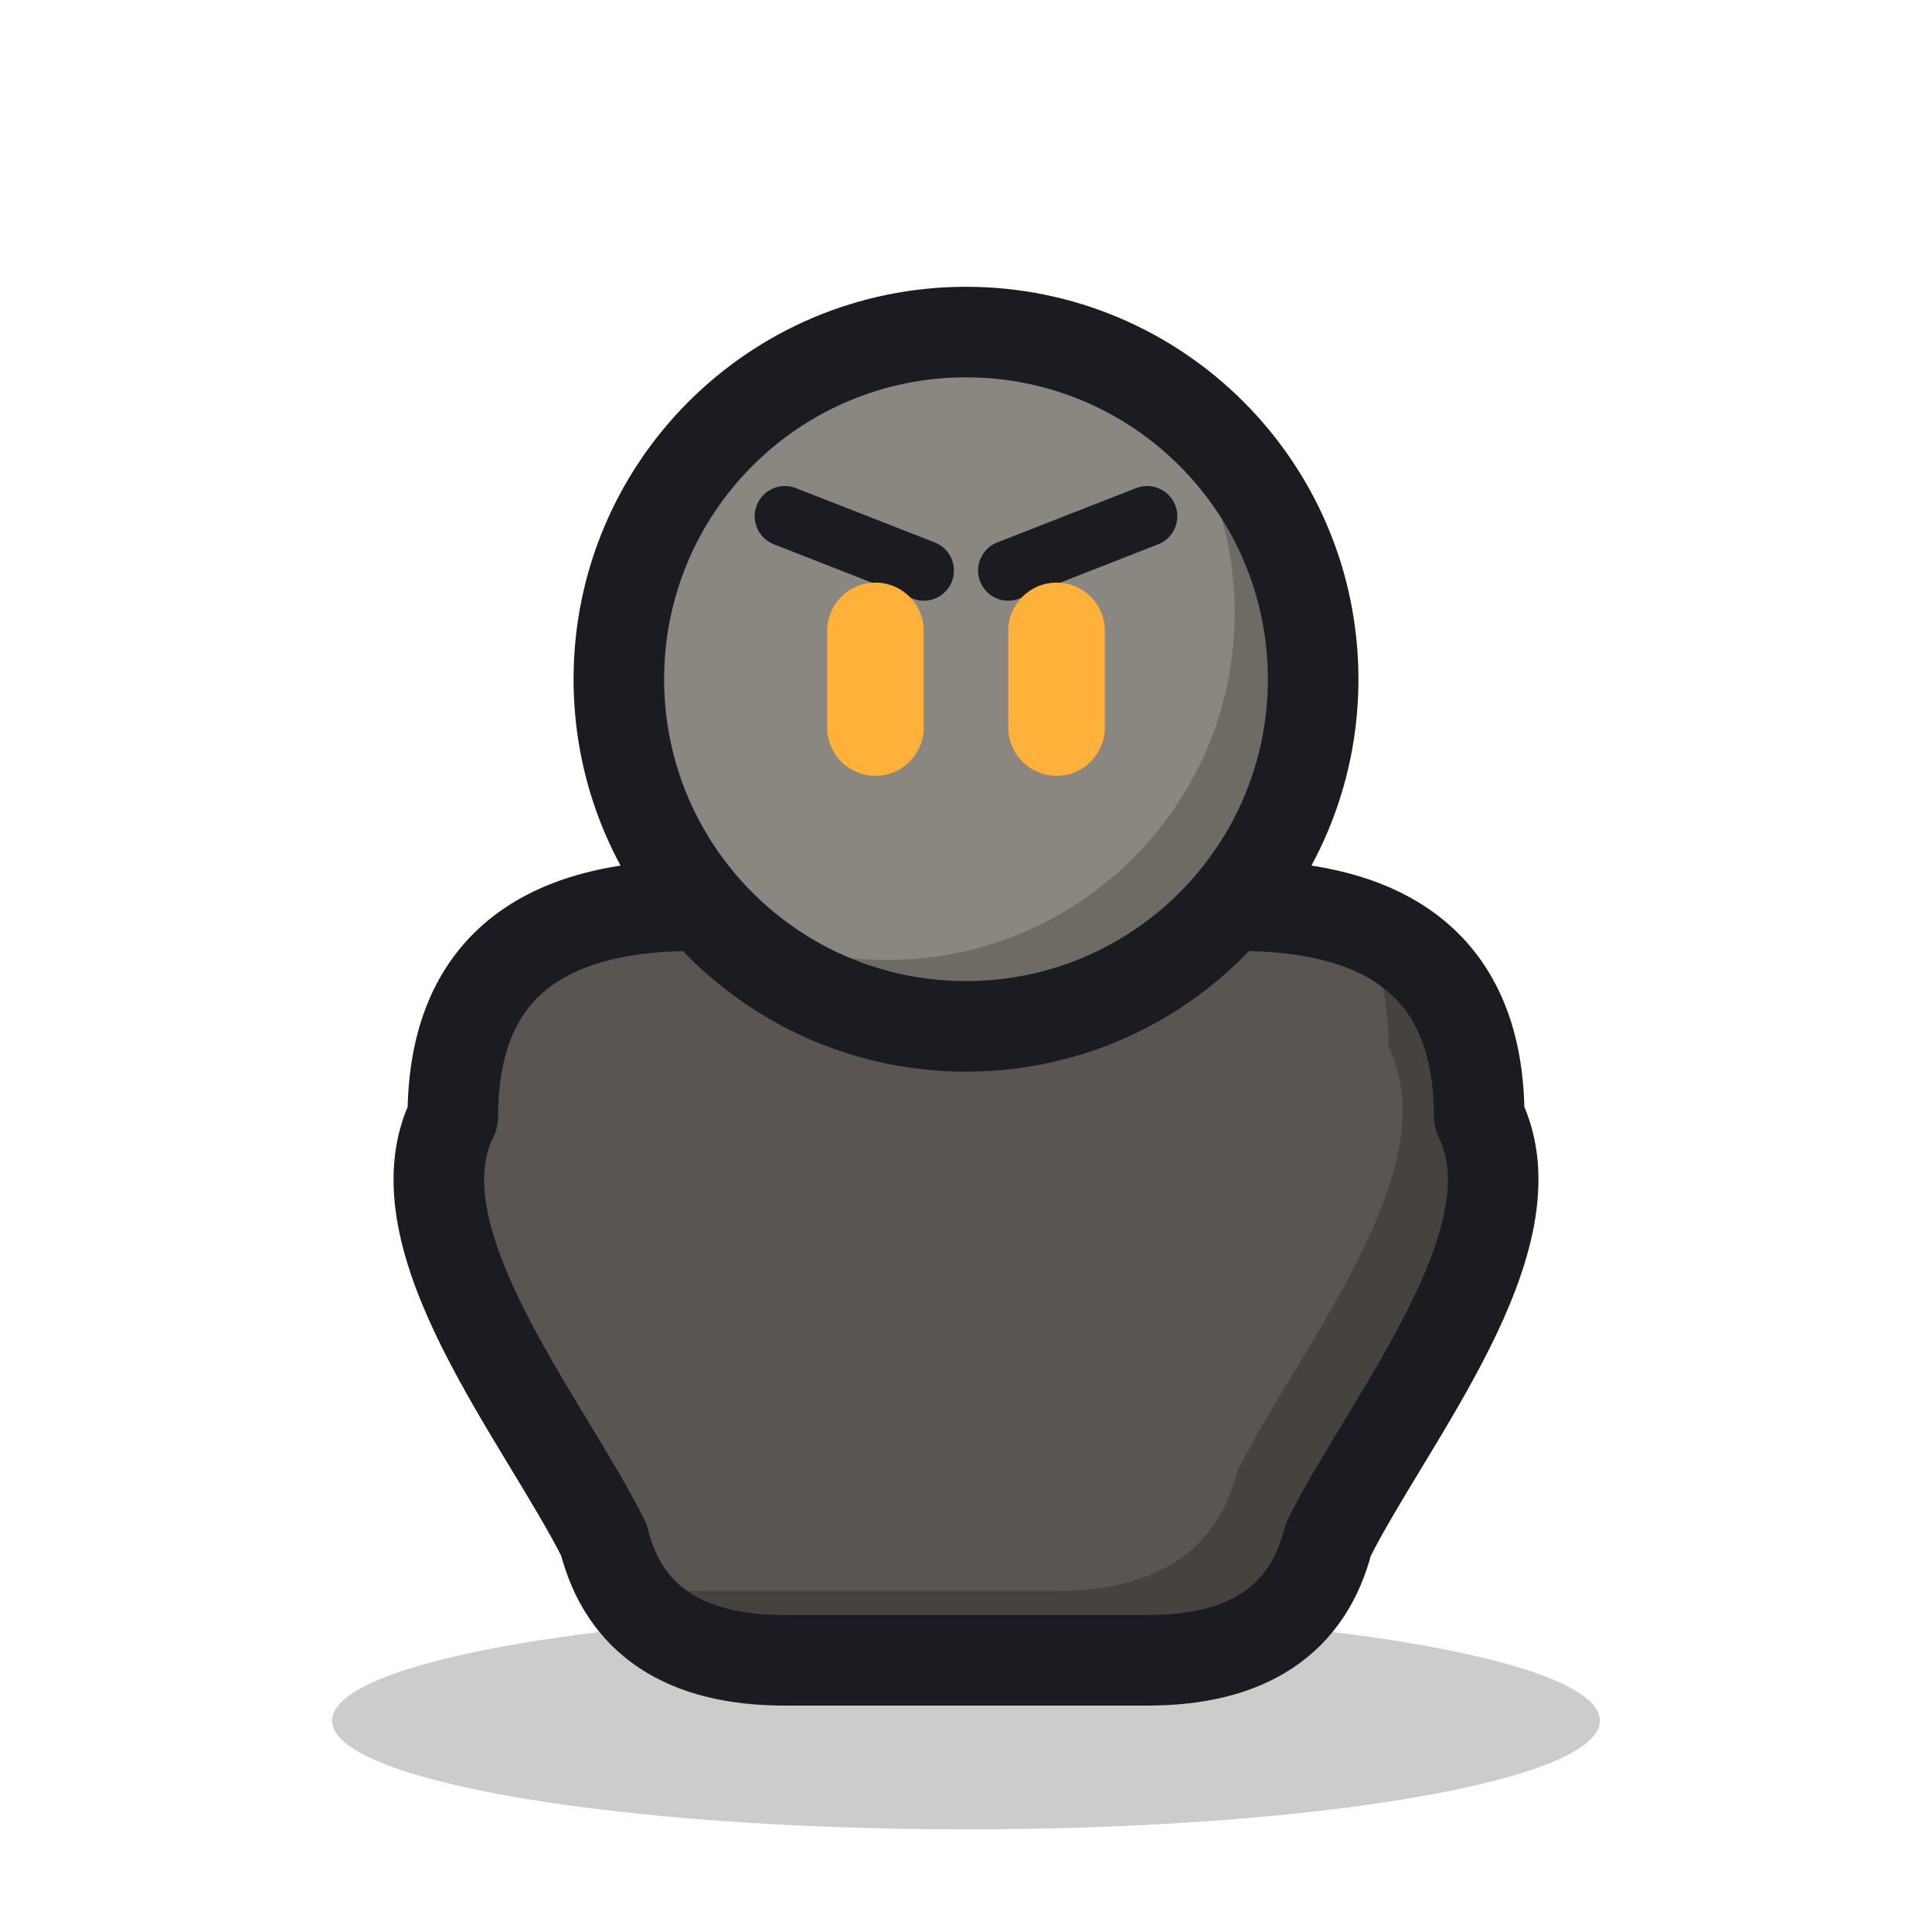
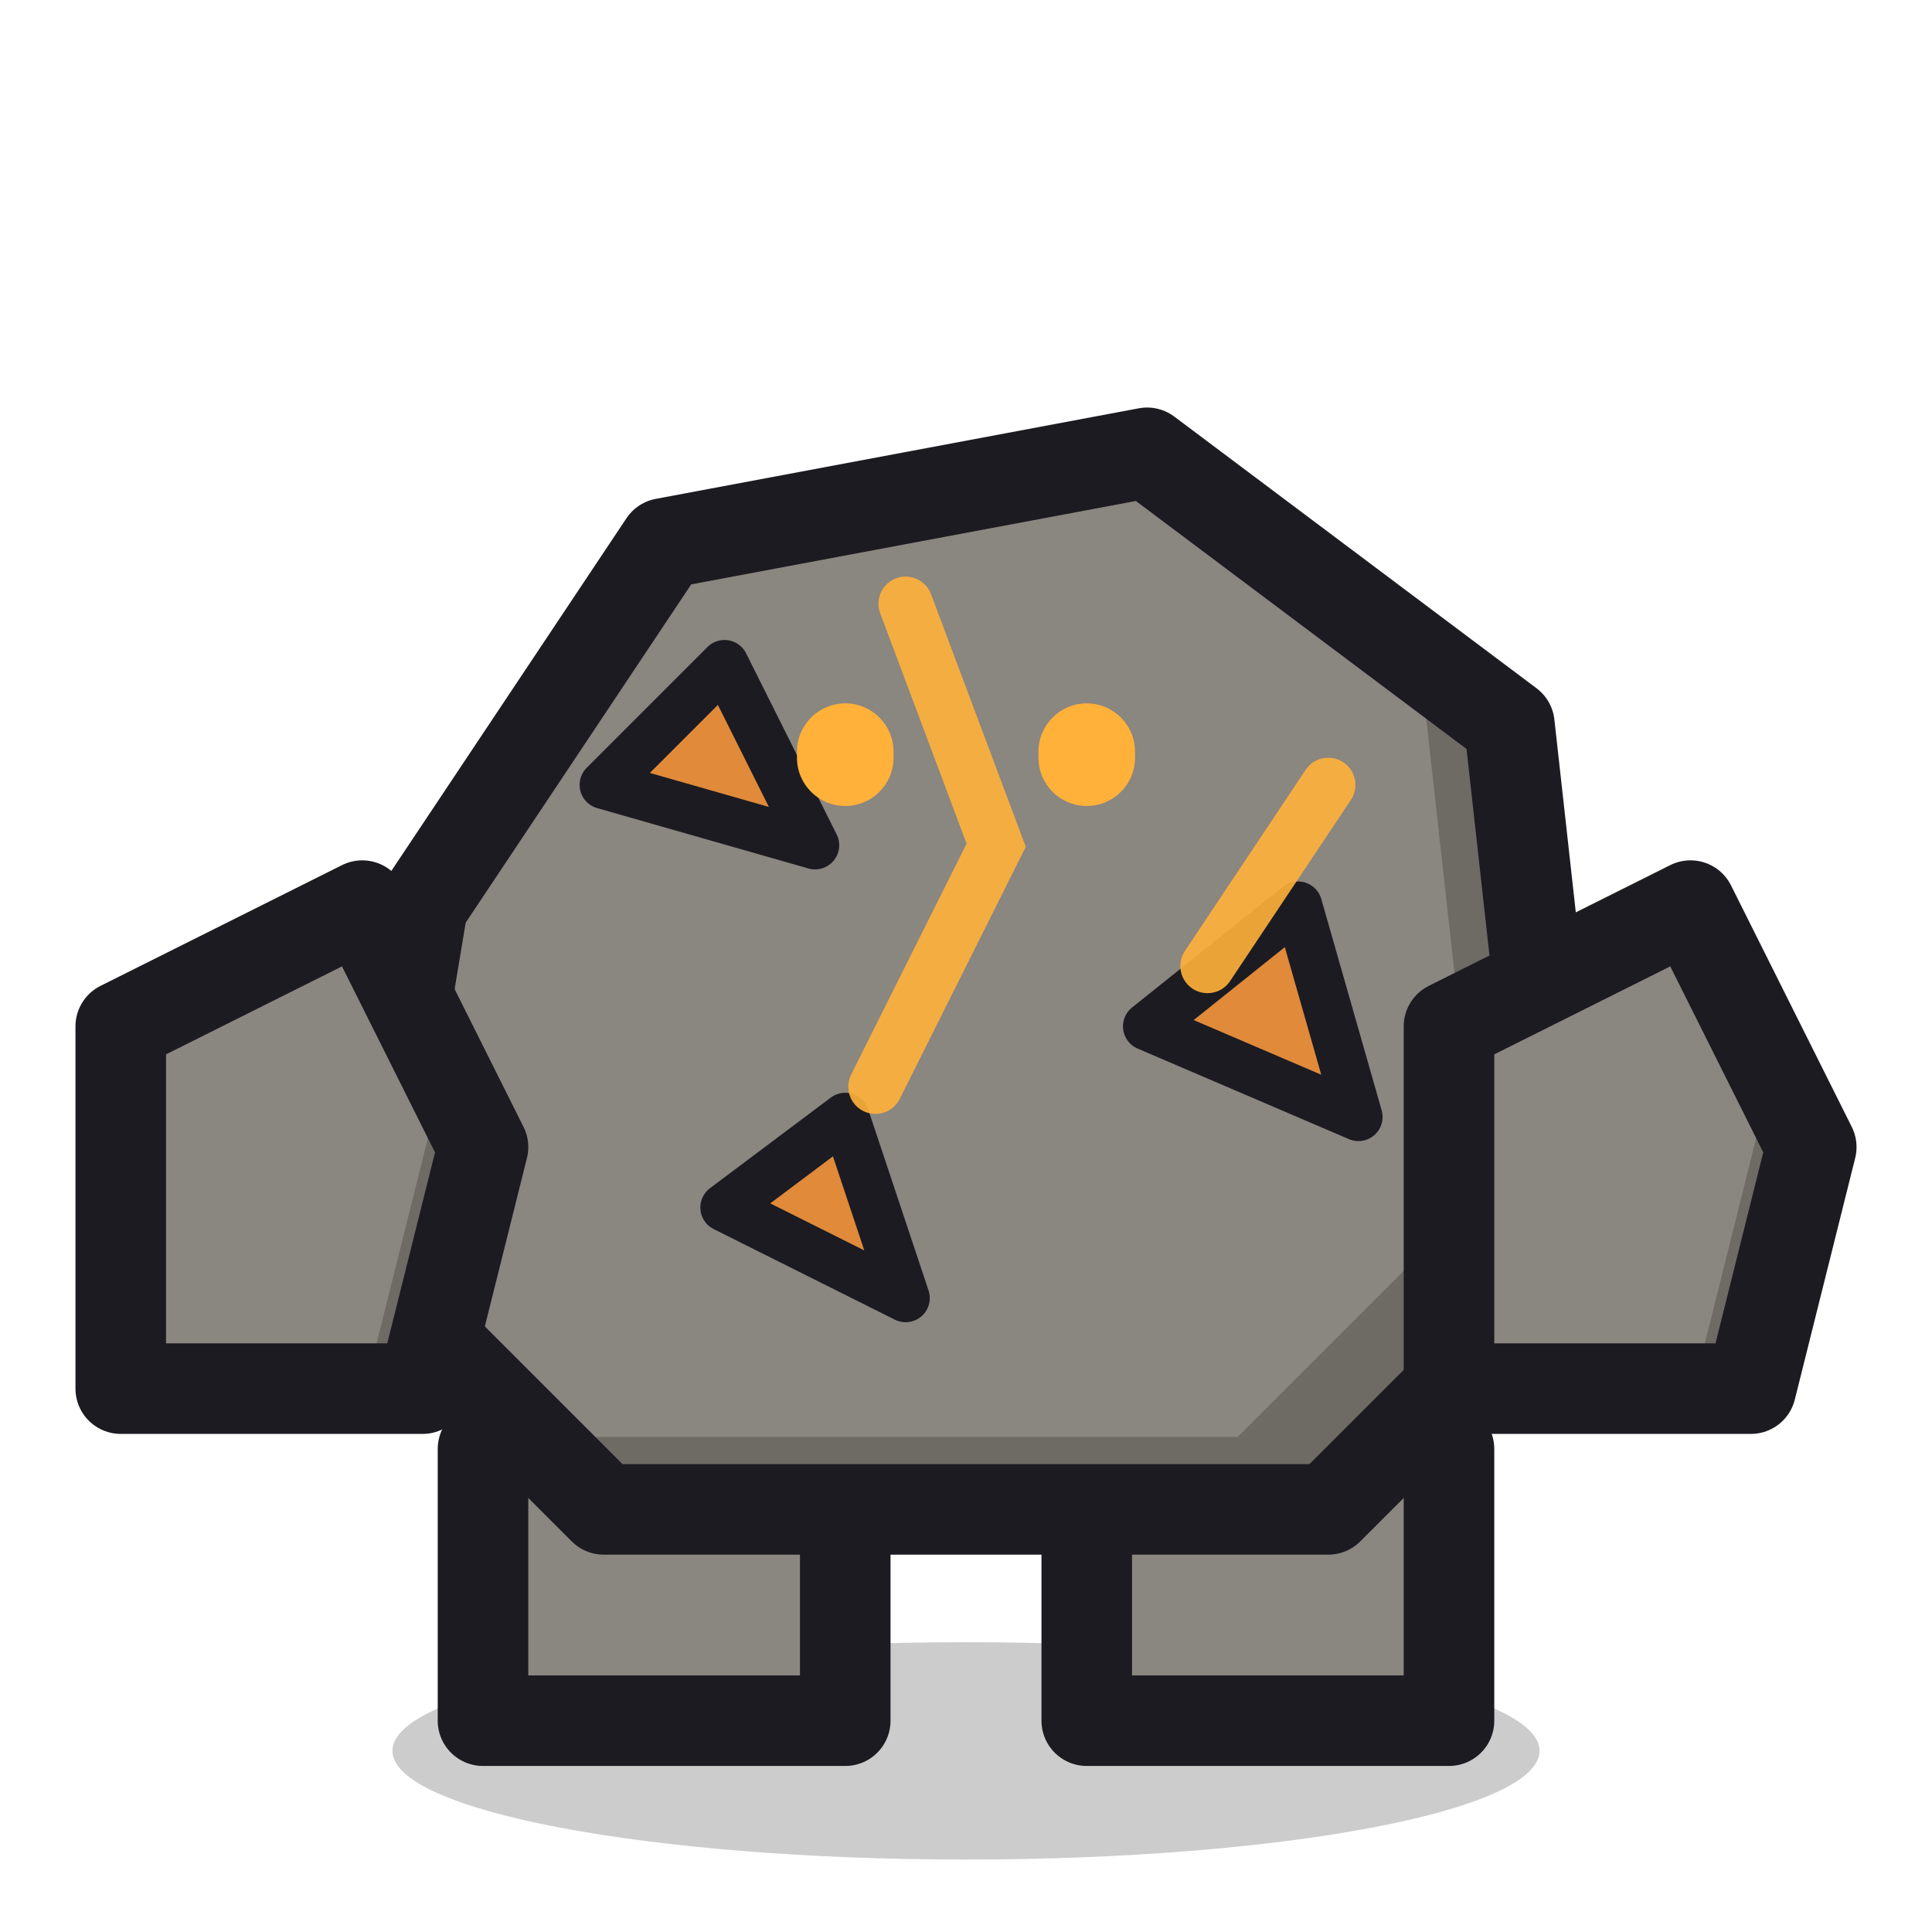
<svg xmlns="http://www.w3.org/2000/svg" width="64" height="64" viewBox="0 0 64 64">
-   <ellipse cx="32" cy="57" rx="21.0" ry="3.6" fill="#000" fill-opacity="0.2" />
+   <ellipse cx="32" cy="58" rx="19" ry="3.6" fill="#000" fill-opacity="0.2" />
+   <clipPath id="golsouthl22">
+     <path d="M16 48 L28 48 L28 57 L16 57 Z" />
+   </clipPath>
+   <path d="M16 48 L28 48 L28 57 L16 57 Z" fill="#6e6a64" />
+   <path d="M16 48 L28 48 L28 57 L16 57 Z" fill="#8a8680" transform="translate(-1.4 -1)" clip-path="url(#golsouthl22m)" />
+   <clipPath id="golsouthl22m" transform="translate(1.4 1)">
+     <path d="M16 48 L28 48 L28 57 L16 57 Z" />
+   </clipPath>
+   <path d="M16 48 L28 48 L28 57 L16 57 Z" fill="none" stroke="#1c1b22" stroke-width="3" stroke-linejoin="round" stroke-linecap="round" />
+   <clipPath id="golsouthl42">
+     <path d="M36 48 L48 48 L48 57 L36 57 Z" />
+   </clipPath>
+   <path d="M36 48 L48 48 L48 57 L36 57 Z" fill="#6e6a64" />
+   <path d="M36 48 L48 48 L48 57 L36 57 Z" fill="#8a8680" transform="translate(-1.4 -1)" clip-path="url(#golsouthl42m)" />
+   <clipPath id="golsouthl42m" transform="translate(1.4 1)">
+     <path d="M36 48 L48 48 L48 57 L36 57 Z" />
+   </clipPath>
+   <path d="M36 48 L48 48 L48 57 L36 57 Z" fill="none" stroke="#1c1b22" stroke-width="3" stroke-linejoin="round" stroke-linecap="round" />
  <clipPath id="golsouthb">
-     <path d="M15.0 37 Q15.0 30 23.0 30 L41.0 30 Q49.0 30 49.0 37 C51.0 41 46.0 47 44.0 51 Q43.0 55 38.0 55 L26.0 55 Q21.0 55 20.0 51 C18.0 47 13.0 41 15.0 37 Z" />
+     <path d="M14 30 L22 18 L38 15 L50 24 L52 42 L44 50 L20 50 L12 42 Z" />
  </clipPath>
-   <path d="M15.0 37 Q15.0 30 23.0 30 L41.0 30 Q49.0 30 49.0 37 C51.0 41 46.0 47 44.0 51 Q43.0 55 38.0 55 L26.0 55 Q21.0 55 20.0 51 C18.0 47 13.0 41 15.0 37 Z" fill="#46423e" />
-   <path d="M15.0 37 Q15.0 30 23.0 30 L41.0 30 Q49.0 30 49.0 37 C51.0 41 46.0 47 44.0 51 Q43.0 55 38.0 55 L26.0 55 Q21.0 55 20.0 51 C18.0 47 13.0 41 15.0 37 Z" fill="#5a5550" transform="translate(-3.0 -2.3)" clip-path="url(#golsouthbm)" />
-   <clipPath id="golsouthbm" transform="translate(3.0 2.3)">
-     <path d="M15.0 37 Q15.0 30 23.0 30 L41.0 30 Q49.0 30 49.0 37 C51.0 41 46.0 47 44.0 51 Q43.0 55 38.0 55 L26.0 55 Q21.0 55 20.0 51 C18.0 47 13.0 41 15.0 37 Z" />
+   <path d="M14 30 L22 18 L38 15 L50 24 L52 42 L44 50 L20 50 L12 42 Z" fill="#6e6a64" />
+   <path d="M14 30 L22 18 L38 15 L50 24 L52 42 L44 50 L20 50 L12 42 Z" fill="#8a8680" transform="translate(-3 -2.4)" clip-path="url(#golsouthbm)" />
+   <clipPath id="golsouthbm" transform="translate(3 2.4)">
+     <path d="M14 30 L22 18 L38 15 L50 24 L52 42 L44 50 L20 50 L12 42 Z" />
  </clipPath>
-   <path d="M15.0 37 Q15.0 30 23.0 30 L41.0 30 Q49.0 30 49.0 37 C51.0 41 46.0 47 44.0 51 Q43.0 55 38.0 55 L26.0 55 Q21.0 55 20.0 51 C18.0 47 13.0 41 15.0 37 Z" fill="none" stroke="#1c1b22" stroke-width="3" stroke-linejoin="round" stroke-linecap="round" />
-   <clipPath id="golsouthh">
-     <path d="M20.5 22.5 A11.5 11.5 0 1 0 43.5 22.5 A11.5 11.5 0 1 0 20.5 22.5 Z" />
+   <path d="M14 30 L22 18 L38 15 L50 24 L52 42 L44 50 L20 50 L12 42 Z" fill="none" stroke="#1c1b22" stroke-width="3" stroke-linejoin="round" stroke-linecap="round" />
+   <clipPath id="golsouthf-1">
+     <path d="M4 34 L12 30 L16 38 L14 46 L4 46 Z" />
  </clipPath>
-   <path d="M20.5 22.5 A11.5 11.5 0 1 0 43.5 22.5 A11.5 11.5 0 1 0 20.5 22.5 Z" fill="#6e6a64" />
-   <path d="M20.5 22.5 A11.5 11.5 0 1 0 43.5 22.5 A11.5 11.5 0 1 0 20.5 22.5 Z" fill="#8a8680" transform="translate(-2.6 -2.2)" clip-path="url(#golsouthhm)" />
-   <clipPath id="golsouthhm" transform="translate(2.6 2.2)">
-     <path d="M20.5 22.5 A11.5 11.5 0 1 0 43.5 22.5 A11.5 11.5 0 1 0 20.5 22.5 Z" />
+   <path d="M4 34 L12 30 L16 38 L14 46 L4 46 Z" fill="#6e6a64" />
+   <path d="M4 34 L12 30 L16 38 L14 46 L4 46 Z" fill="#8a8680" transform="translate(-1.6 -1.2)" clip-path="url(#golsouthf-1m)" />
+   <clipPath id="golsouthf-1m" transform="translate(1.6 1.2)">
+     <path d="M4 34 L12 30 L16 38 L14 46 L4 46 Z" />
  </clipPath>
-   <path d="M20.5 22.5 A11.5 11.5 0 1 0 43.5 22.5 A11.5 11.5 0 1 0 20.5 22.5 Z" fill="none" stroke="#1c1b22" stroke-width="3" stroke-linejoin="round" stroke-linecap="round" />
-   <path d="M26.0 17.1 L30.6 18.9 M38.0 17.1 L33.4 18.9" stroke="#1c1b22" stroke-width="2" stroke-linecap="round" />
-   <rect x="27.4" y="19.3" width="3.2" height="6.4" rx="1.6" fill="#ffb13a" />
-   <rect x="33.4" y="19.3" width="3.2" height="6.4" rx="1.6" fill="#ffb13a" />
+   <path d="M4 34 L12 30 L16 38 L14 46 L4 46 Z" fill="none" stroke="#1c1b22" stroke-width="3" stroke-linejoin="round" stroke-linecap="round" />
+   <clipPath id="golsouthf1">
+     <path d="M48 34 L56 30 L60 38 L58 46 L48 46 Z" />
+   </clipPath>
+   <path d="M48 34 L56 30 L60 38 L58 46 L48 46 Z" fill="#6e6a64" />
+   <path d="M48 34 L56 30 L60 38 L58 46 L48 46 Z" fill="#8a8680" transform="translate(-1.6 -1.2)" clip-path="url(#golsouthf1m)" />
+   <clipPath id="golsouthf1m" transform="translate(1.6 1.2)">
+     <path d="M48 34 L56 30 L60 38 L58 46 L48 46 Z" />
+   </clipPath>
+   <path d="M48 34 L56 30 L60 38 L58 46 L48 46 Z" fill="none" stroke="#1c1b22" stroke-width="3" stroke-linejoin="round" stroke-linecap="round" />
+   <path d="M20 26 L24 22 L27 28 Z" fill="#e08a3a" stroke="#1c1b22" stroke-width="1.6" stroke-linejoin="round" />
+   <path d="M38 34 L43 30 L45 37 Z" fill="#e08a3a" stroke="#1c1b22" stroke-width="1.6" stroke-linejoin="round" />
+   <path d="M24 40 L28 37 L30 43 Z" fill="#e08a3a" stroke="#1c1b22" stroke-width="1.6" stroke-linejoin="round" />
+   <path d="M30 20 L33 28 L29 36 M44 26 L40 32" fill="none" stroke="#ffb13a" stroke-width="1.8" stroke-linecap="round" opacity="0.9" />
+   <rect x="26.4" y="23.3" width="3.2" height="3.4" rx="1.6" fill="#ffb13a" />
+   <rect x="34.4" y="23.3" width="3.2" height="3.4" rx="1.6" fill="#ffb13a" />
</svg>
